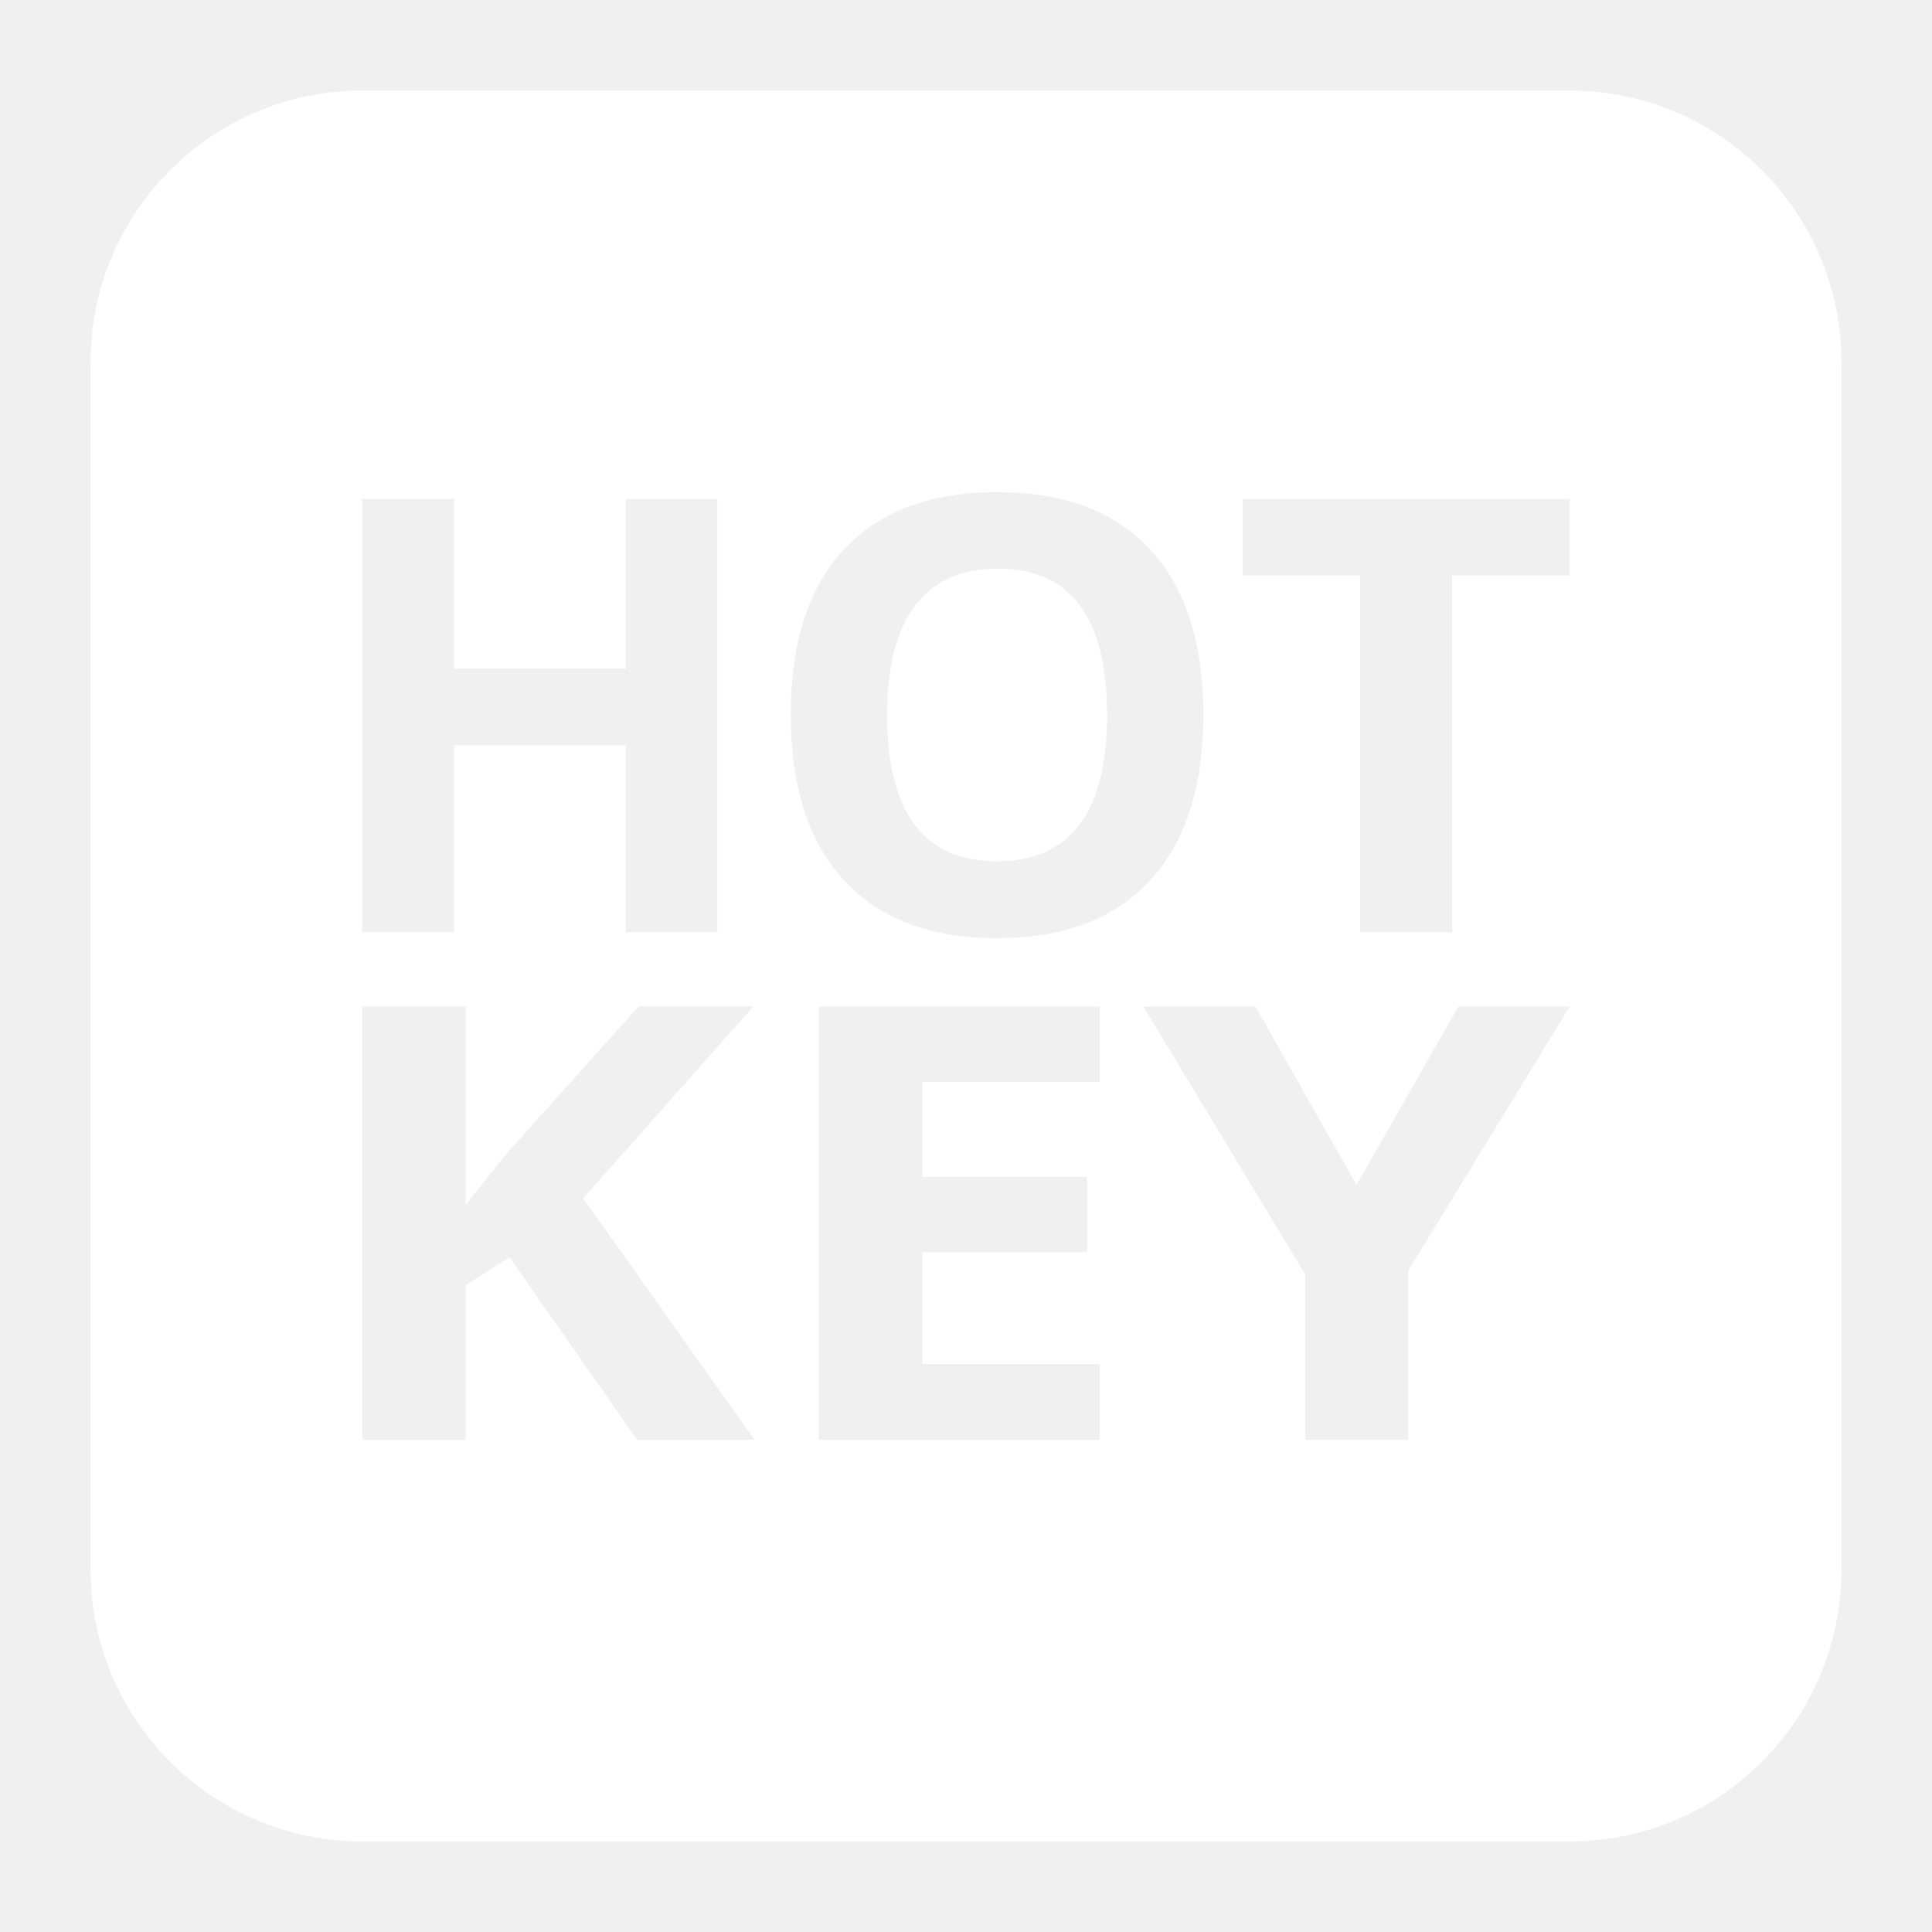
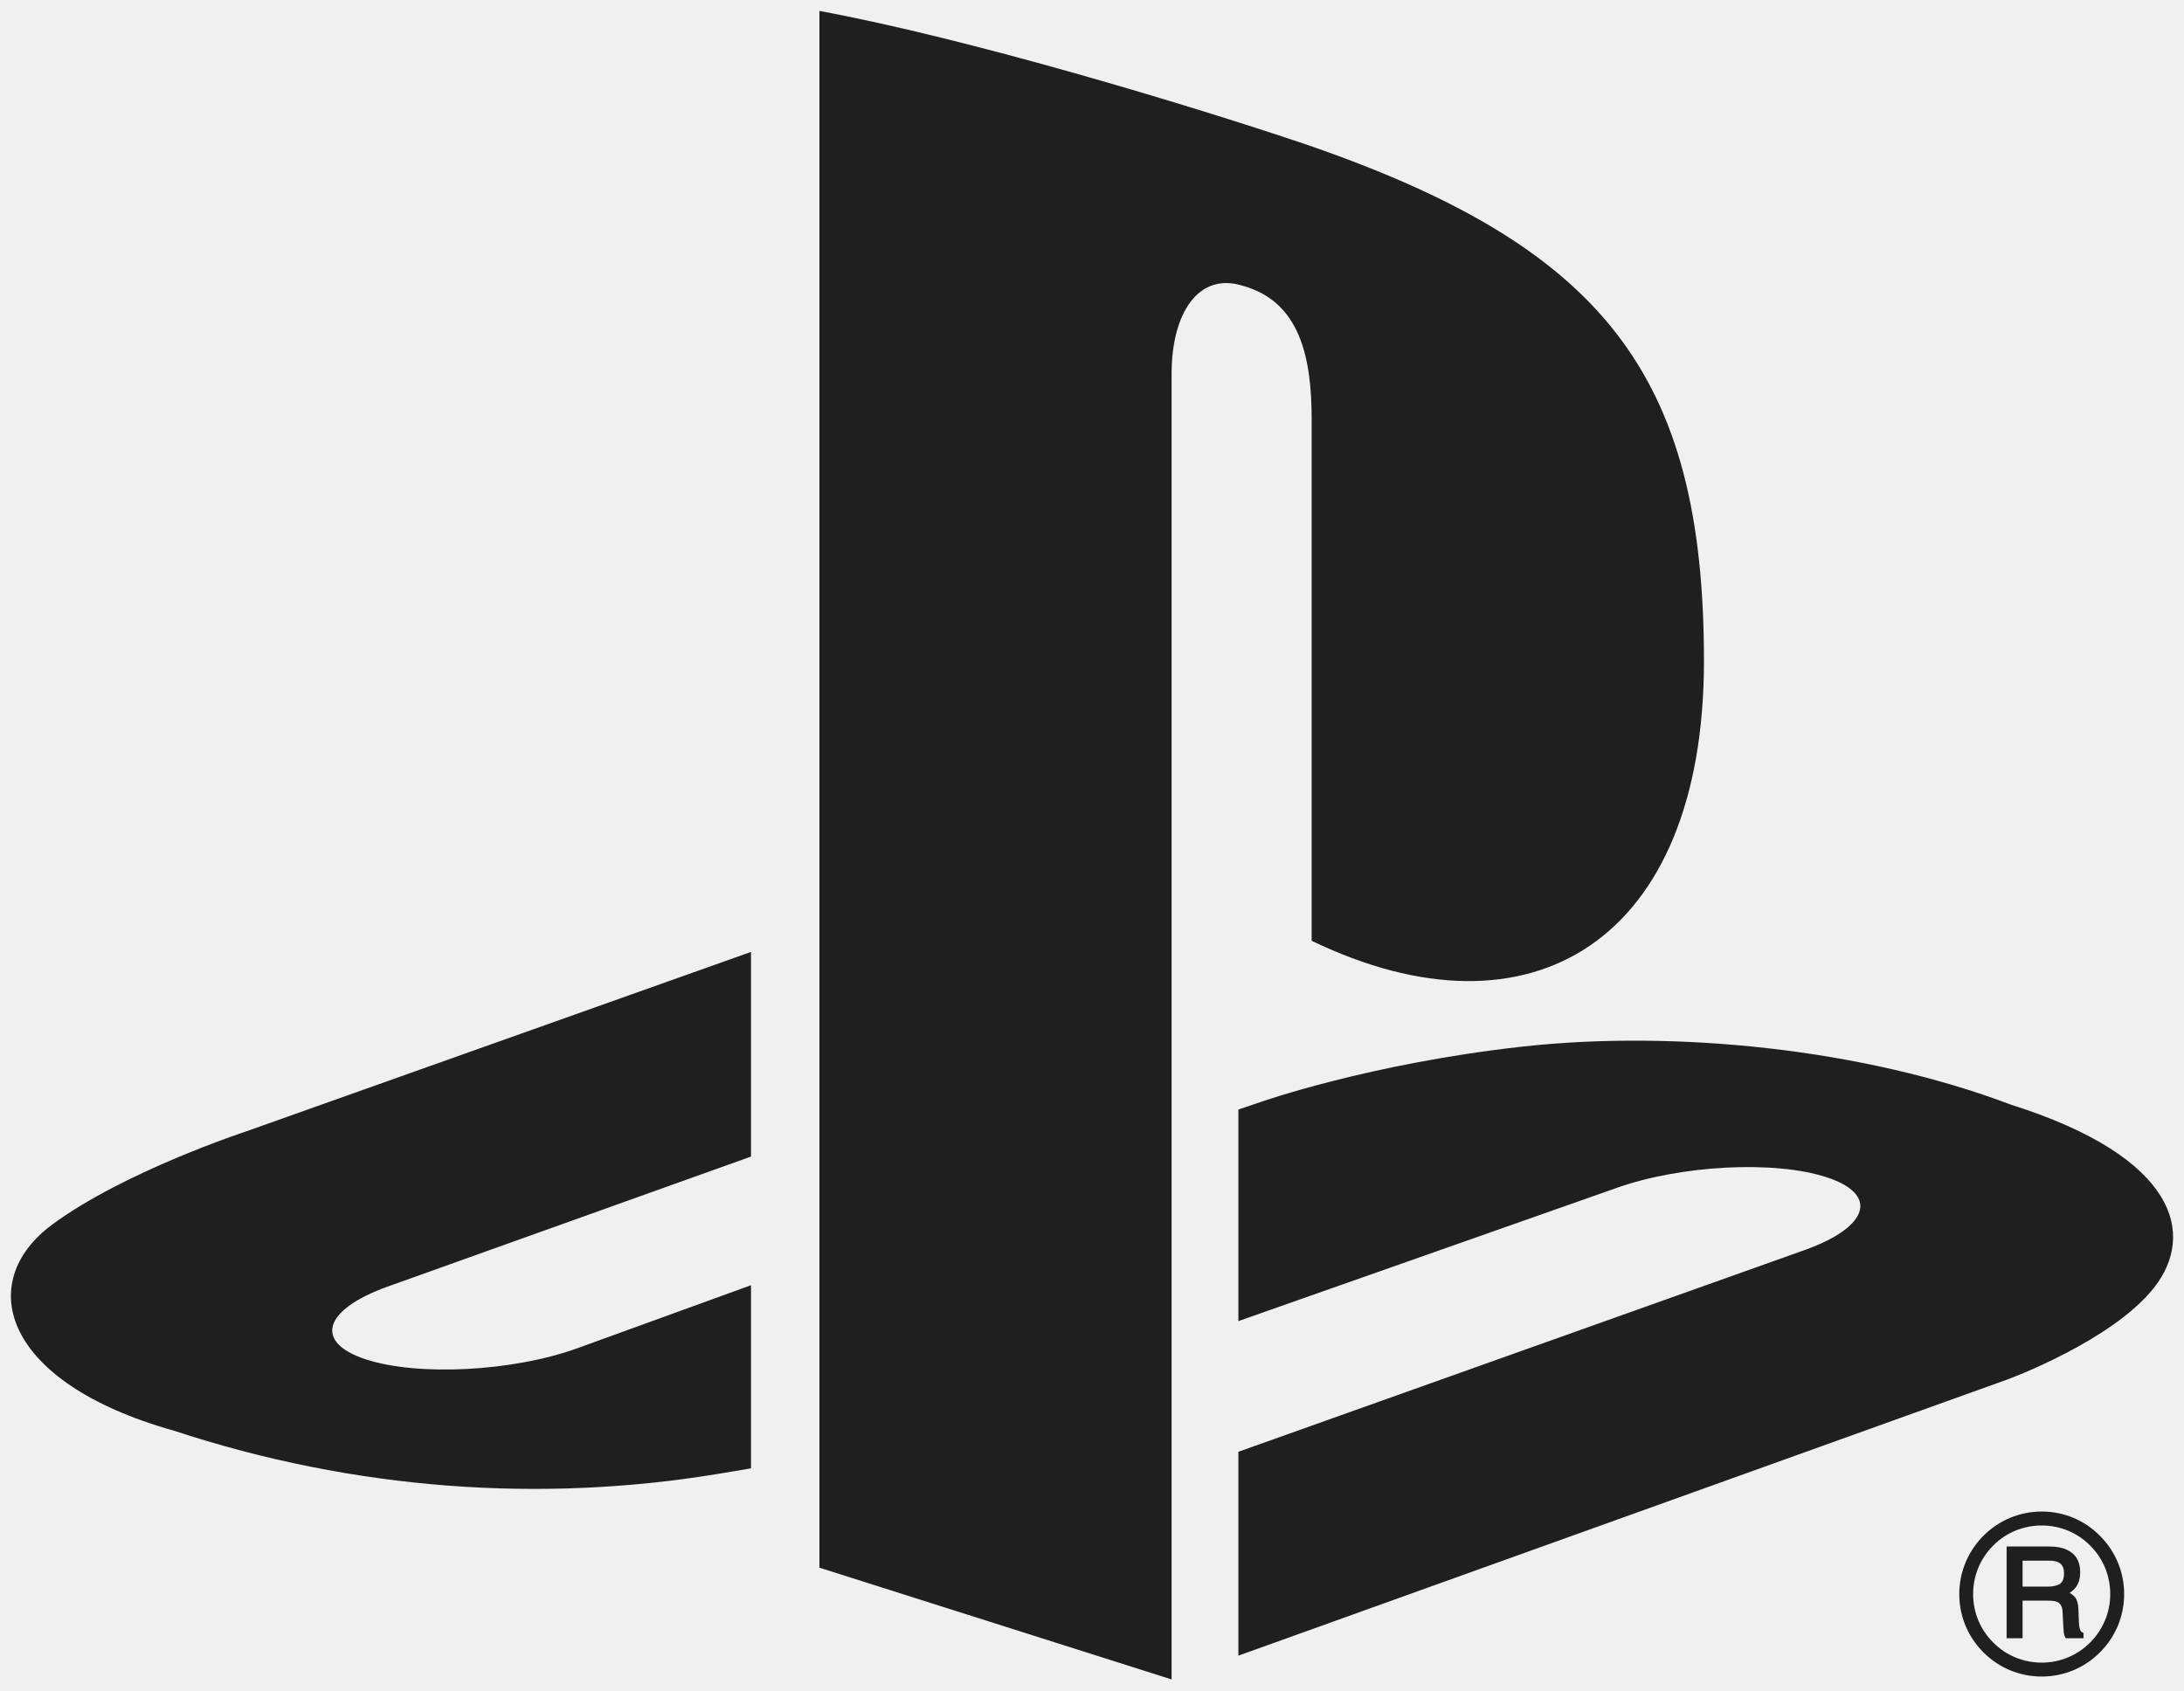
- <svg xmlns="http://www.w3.org/2000/svg" width="64" height="64" version="1.1" viewBox="0 0 64 64">
-   <path id="outline" d="M12,4 L52,4 A8,8 90 0,1 60,12 L60,52 A8,8 90 0,1 52,60 L12,60 A8,8 90 0,1 4,52 L4,12 A8,8 90 0,1 12,4Z" fill="none" stroke="#fff" stroke-linejoin="round" stroke-width="2" />
-   <path id="button_hotkey" d="m12 4a8 8 0 0 0-8 8v40a8 8 0 0 0 8 8h40a8 8 0 0 0 8-8v-40a8 8 0 0 0-8-8h-40zm21.039 12.303c2.206 0 3.895 0.634 5.066 1.904 1.172 1.27 1.758 3.096 1.758 5.479 0 2.376-0.589 4.204-1.768 5.48s-2.867 1.914-5.066 1.914c-2.199 0-3.888-0.638-5.066-1.914s-1.768-3.111-1.768-5.5c0-2.389 0.589-4.212 1.768-5.469 1.185-1.263 2.877-1.895 5.076-1.895zm-21.039 0.227h3.043v5.625h5.686v-5.625h3.033v14.354h-3.033v-6.195h-5.686v6.195h-3.043v-14.354zm29.16 0h10.84v2.533h-3.898v11.82h-3.043v-11.82h-3.898v-2.533zm-8.111 2.307c-1.211 0-2.123 0.41-2.738 1.229-0.615 0.812-0.924 2.017-0.924 3.621 0 3.227 1.214 4.842 3.643 4.842 2.428 0 3.643-1.615 3.643-4.842 0-3.234-1.208-4.85-3.623-4.85zm-21.049 14.506h3.426v6.568l1.35-1.688 4.377-4.881h3.801l-5.637 6.354 5.682 8.002h-3.891l-4.232-6.049-1.449 0.924v5.125h-3.426v-14.355zm15.125 0h9.307v2.494h-5.879v3.152h5.459v2.494h-5.459v3.701h5.879v2.514h-9.307v-14.355zm10.75 0h3.713l3.35 5.912 3.371-5.912h3.691l-5.361 8.768v5.588h-3.404v-5.488l-5.359-8.867z" fill="#fff" />
+ <svg xmlns="http://www.w3.org/2000/svg" version="1.1" id="svg41117" viewBox="0 0 200 154.819" height="154.819" width="200" preserveAspectRatio="xMidYMid">
+   <defs id="defs41119">
+     <style id="style41121">
+ 
+       .cls-2 {
+         fill: #ffffff;
+       }
+     </style>
+   </defs>
+   <path style="fill:#1f1f1f;fill-opacity:1;fill-rule:evenodd" class="cls-2" id="path-1" d="m 197.239,117.962 c -3.868,4.88 -13.344,8.361 -13.344,8.361 0,0 -70.491,25.32 -70.491,25.32 0,0 0,-18.673 0,-18.673 0,0 51.877,-18.484 51.877,-18.484 5.887,-2.109 6.791,-5.091 2.006,-6.656 -4.776,-1.57 -13.425,-1.12 -19.316,0.998 0,0 -34.566,12.174 -34.566,12.174 0,0 0,-19.379 0,-19.379 0,0 1.992,-0.675 1.992,-0.675 0,0 9.989,-3.535 24.034,-5.091 14.045,-1.547 31.243,0.211 44.744,5.329 15.214,4.808 16.928,11.895 13.065,16.775 z M 120.115,86.166 c 0,0 0,-47.753 0,-47.753 0,-5.608 -1.034,-10.771 -6.296,-12.233 -4.03,-1.291 -6.53,2.451 -6.53,8.055 0,0 0,119.584 0,119.584 0,0 -32.25,-10.236 -32.25,-10.236 0,0 0,-142.583 0,-142.583 13.712,2.545 33.689,8.563 44.429,12.183 27.312,9.377 36.572,21.047 36.572,47.343 0,25.63 -15.822,35.344 -35.925,25.639 z M 15.862,131.018 C 0.243,126.619 -2.357,117.454 4.763,112.174 c 6.58,-4.875 17.769,-8.545 17.769,-8.545 0,0 46.241,-16.442 46.241,-16.442 0,0 0,18.745 0,18.745 0,0 -33.276,11.909 -33.276,11.909 -5.878,2.109 -6.782,5.095 -2.006,6.661 4.781,1.565 13.434,1.12 19.321,-0.994 0,0 15.961,-5.793 15.961,-5.793 0,0 0,16.771 0,16.771 -1.012,0.18 -2.141,0.36 -3.184,0.535 -15.966,2.608 -32.97,1.52 -49.727,-4.003 z m 171.105,7.425 c 2.019,0 3.913,0.783 5.338,2.226 1.426,1.421 2.213,3.319 2.213,5.334 0,2.024 -0.787,3.913 -2.213,5.334 -1.426,1.435 -3.319,2.217 -5.338,2.217 -2.019,0 -3.908,-0.783 -5.338,-2.217 -1.426,-1.421 -2.208,-3.31 -2.208,-5.334 0,-4.165 3.382,-7.56 7.547,-7.56 z m -6.278,7.56 c 0,1.677 0.652,3.256 1.839,4.434 1.183,1.196 2.766,1.844 4.439,1.844 3.467,0 6.278,-2.815 6.278,-6.278 0,-1.682 -0.648,-3.261 -1.839,-4.443 -1.183,-1.196 -2.766,-1.839 -4.439,-1.839 -1.673,0 -3.256,0.643 -4.439,1.839 -1.187,1.183 -1.839,2.761 -1.839,4.443 z m 8.558,-4.07 c 0.828,0.364 1.246,1.066 1.246,2.064 0,0.513 -0.108,0.944 -0.328,1.282 -0.157,0.243 -0.382,0.441 -0.634,0.612 0.198,0.117 0.373,0.256 0.504,0.418 0.18,0.234 0.283,0.607 0.297,1.115 0,0 0.041,1.075 0.041,1.075 0.013,0.288 0.032,0.508 0.076,0.643 0.045,0.198 0.13,0.324 0.238,0.364 0,0 0.112,0.054 0.112,0.054 0,0 0,0.121 0,0.121 0,0 0,0.184 0,0.184 0,0 0,0.184 0,0.184 0,0 -0.184,0 -0.184,0 0,0 -1.336,0 -1.336,0 0,0 -0.108,0 -0.108,0 0,0 -0.054,-0.094 -0.054,-0.094 -0.045,-0.09 -0.076,-0.193 -0.108,-0.328 -0.022,-0.121 -0.045,-0.333 -0.059,-0.657 0,0 -0.068,-1.336 -0.068,-1.336 -0.018,-0.463 -0.175,-0.751 -0.472,-0.904 -0.184,-0.085 -0.49,-0.126 -0.904,-0.126 0,0 -2.289,0 -2.289,0 0,0 0,3.261 0,3.261 0,0 0,0.184 0,0.184 0,0 -0.189,0 -0.189,0 0,0 -1.088,0 -1.088,0 0,0 -0.184,0 -0.184,0 0,0 0,-0.184 0,-0.184 0,0 0,-8.037 0,-8.037 0,0 0,-0.184 0,-0.184 0,0 0.184,0 0.184,0 0,0 3.719,0 3.719,0 0.639,0 1.174,0.094 1.588,0.288 z m -4.03,3.386 c 0,0 2.33,0 2.33,0 0.468,0 0.841,-0.086 1.106,-0.261 0.243,-0.175 0.36,-0.495 0.36,-0.958 0,-0.504 -0.166,-0.832 -0.517,-1.007 -0.193,-0.094 -0.463,-0.148 -0.805,-0.148 0,0 -2.474,0 -2.474,0 0,0 0,2.375 0,2.375 z" />
</svg>
